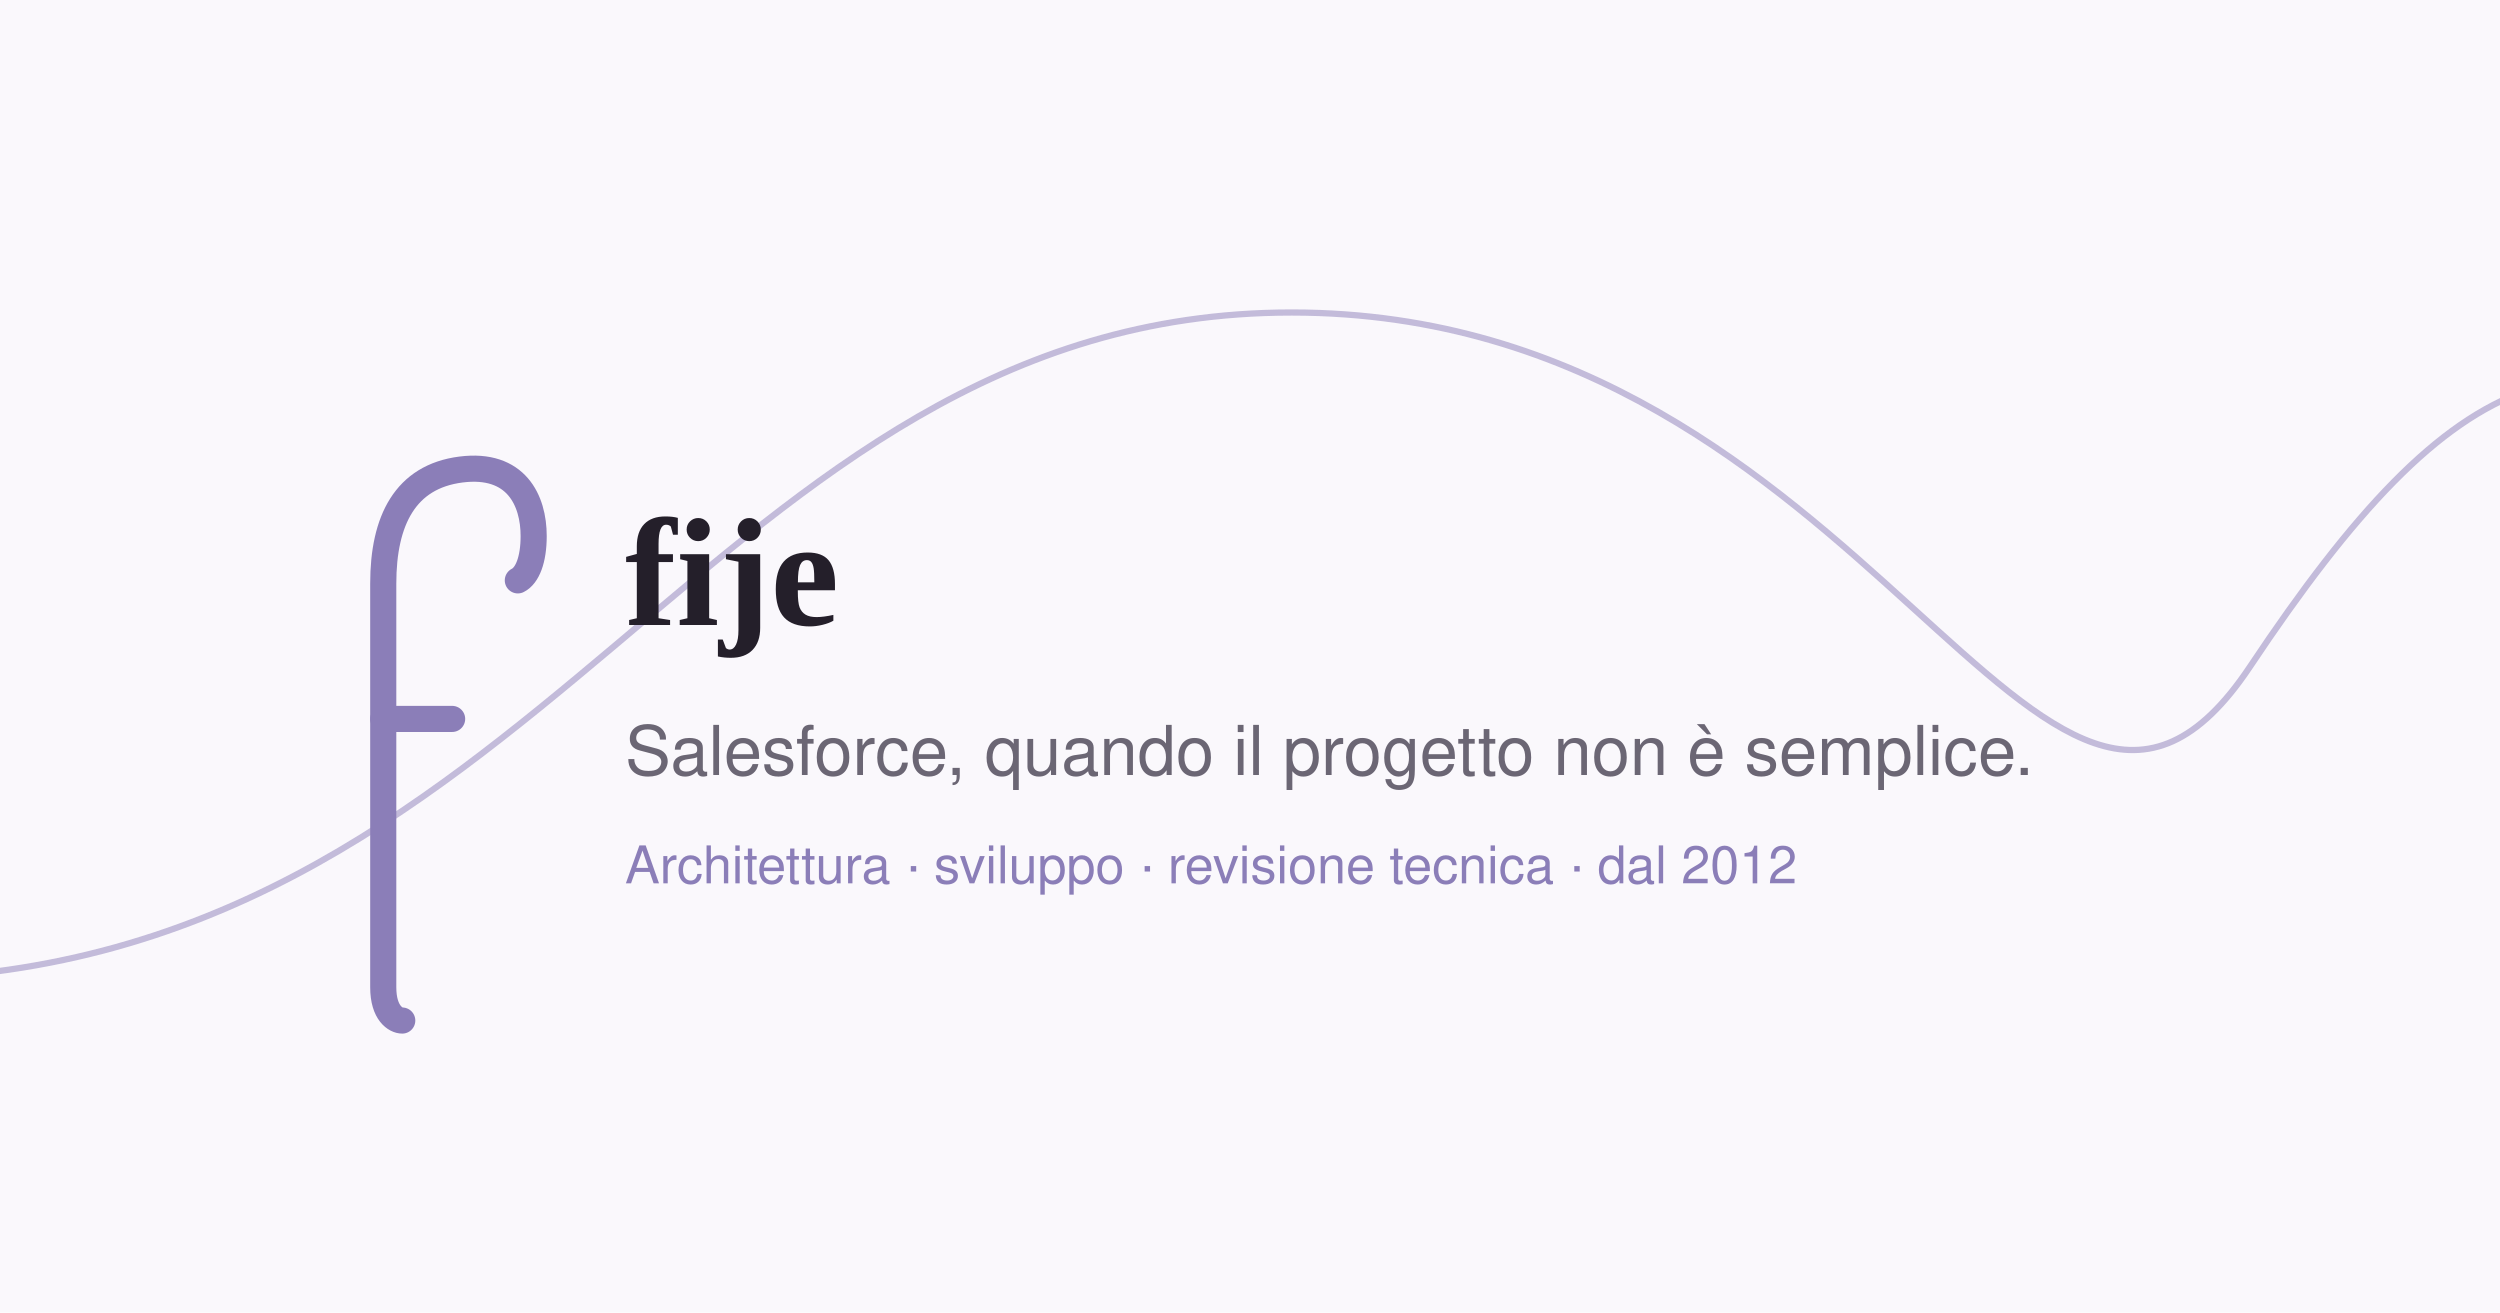
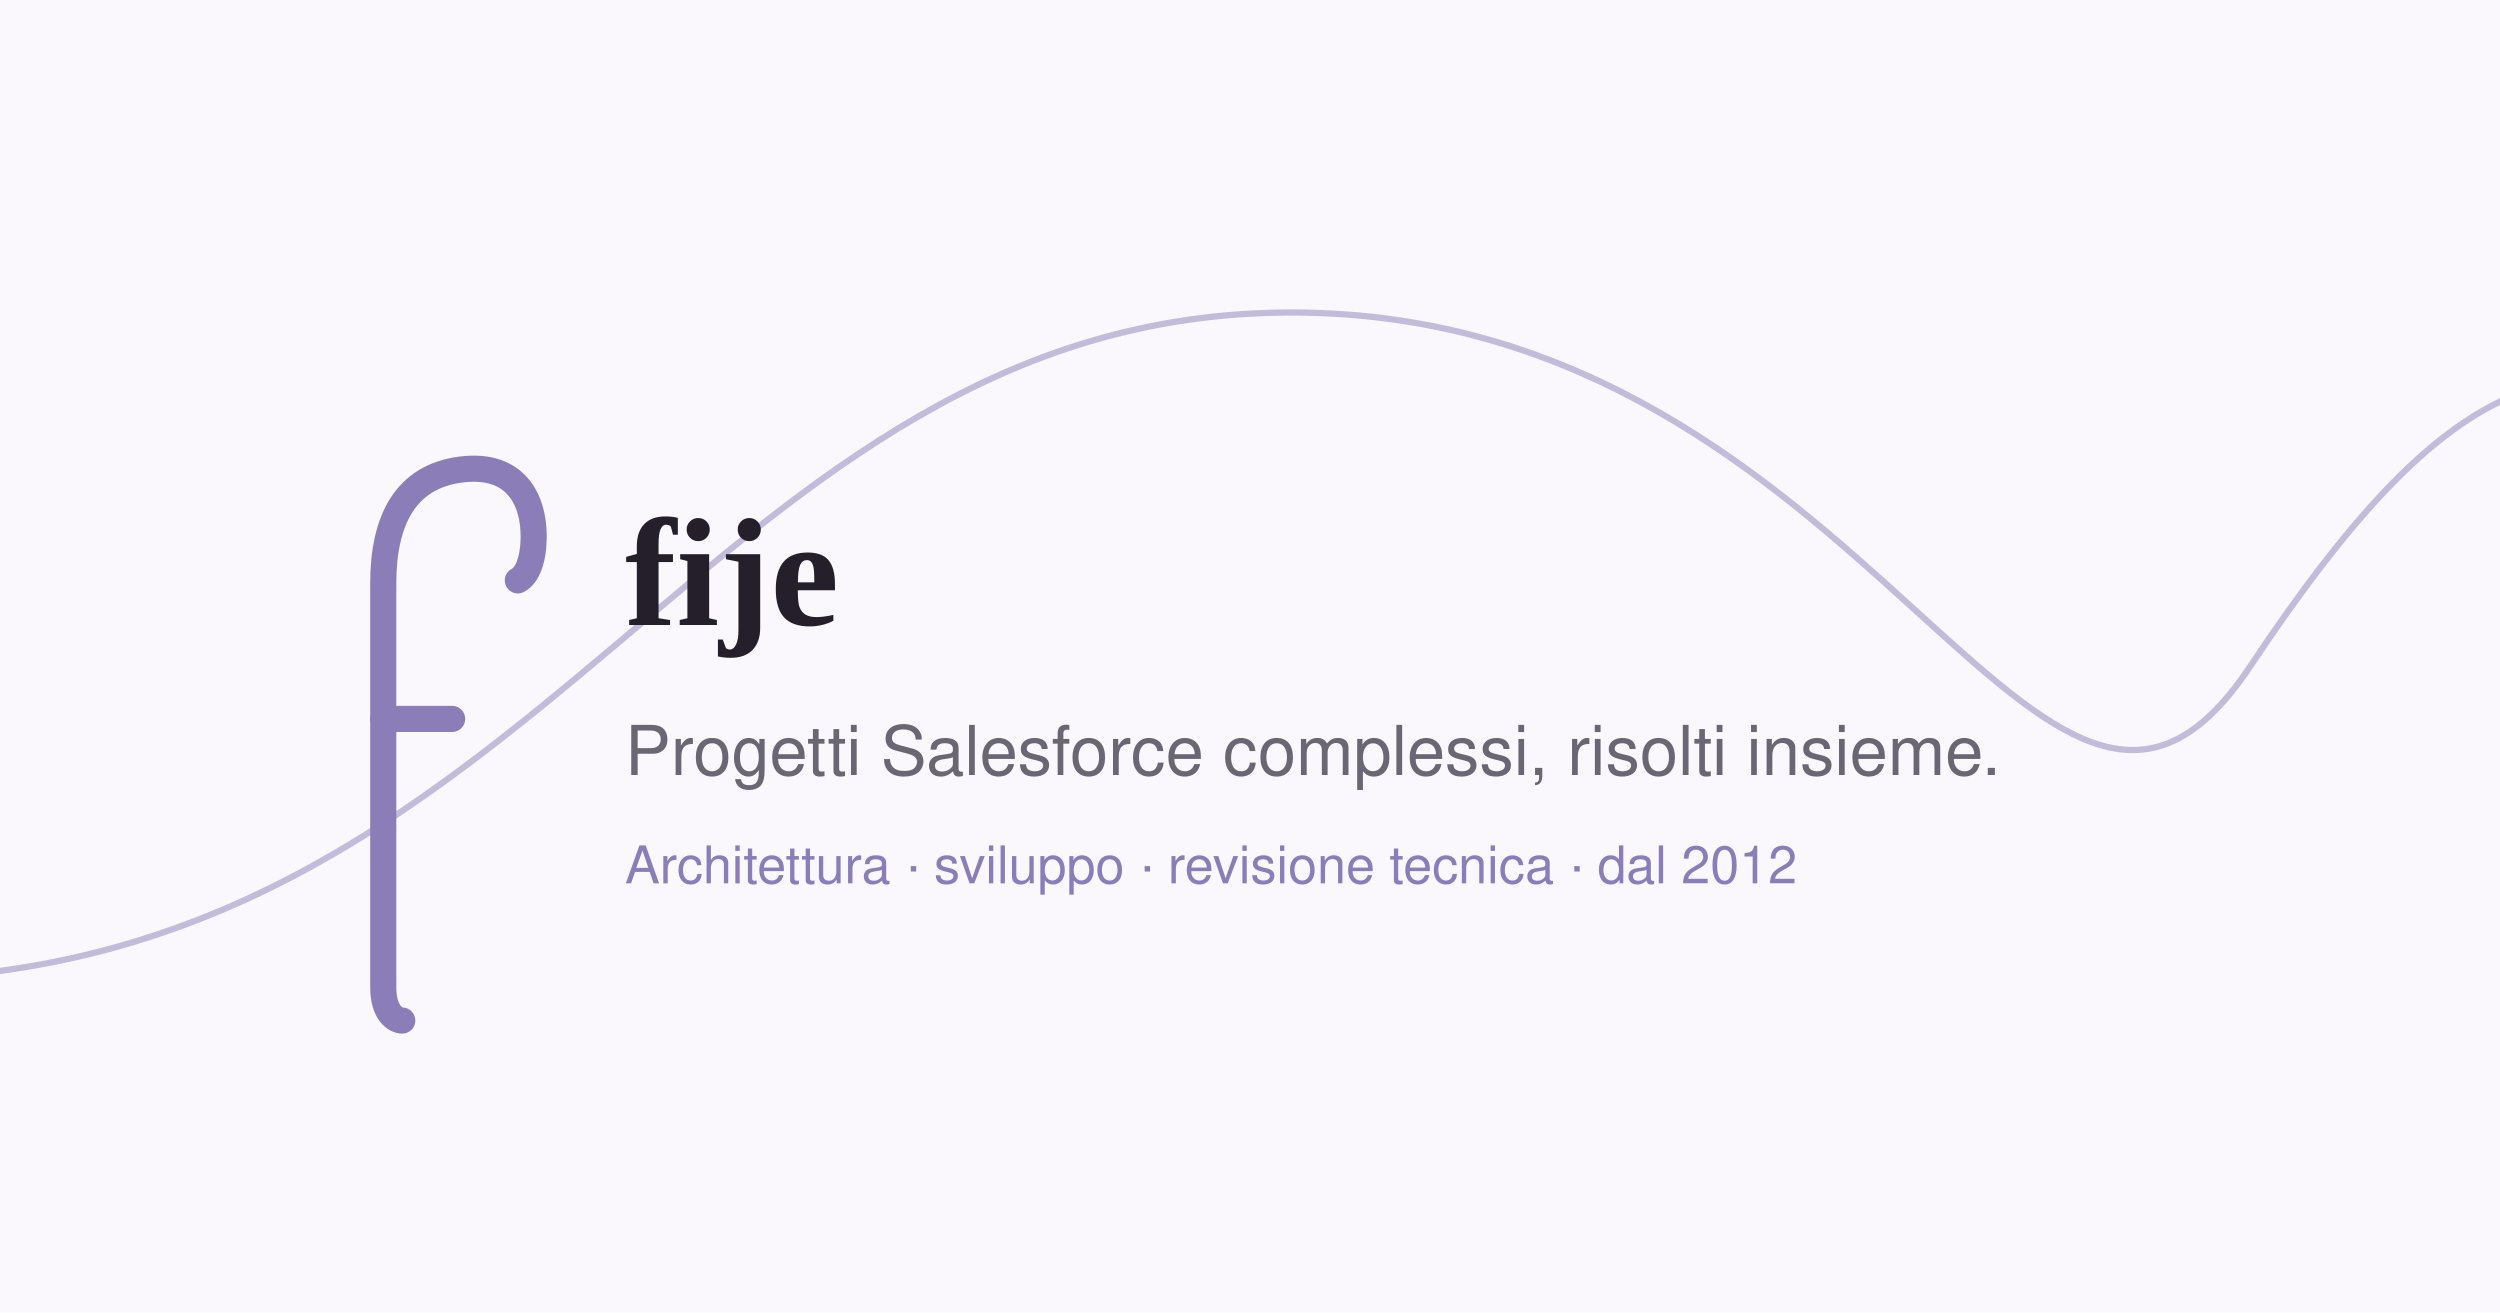
<svg xmlns="http://www.w3.org/2000/svg" viewBox="0 0 1200 630" role="img" aria-label="Fije — consulenza Salesforce">
  <rect width="1200" height="630" fill="#FAF8FC" />
  <g fill="none" stroke="#8B7EB8" stroke-width="3" stroke-linecap="round" opacity="0.5">
    <path d="M-60,470 C 260,470 340,150 620,150 S 980,470 1080,320 S 1240,150 1360,220" />
  </g>
  <circle cx="-40" cy="468" r="6" fill="#D67DA8" />
  <g fill="none" stroke="#8B7EB8" stroke-width="33" stroke-linecap="round" stroke-linejoin="round" transform="translate(92 168) scale(0.38)">
    <path d="M266,847 C258,847 242,838 242,805 L242,295 C242,215 270,160 340,151 C410,142 432,190 432,235 C432,265 424,285 412,291" />
    <path d="M242,466 L329,466" />
  </g>
  <text x="300" y="300" font-family="Georgia, 'Times New Roman', serif" font-size="74" font-weight="600" fill="#241F2A">fije</text>
-   <text x="300" y="372" font-family="Helvetica, Arial, sans-serif" font-size="33" fill="#6B6674">Salesforce, quando il progetto non è semplice.</text>
+   <text x="300" y="372" font-family="Helvetica, Arial, sans-serif" font-size="33" fill="#6B6674">Progetti Salesforce complessi, risolti insieme.</text>
  <text x="300" y="424" font-family="Helvetica, Arial, sans-serif" font-size="25" fill="#8B7EB8">Architettura · sviluppo · revisione tecnica · dal 2012</text>
</svg>
